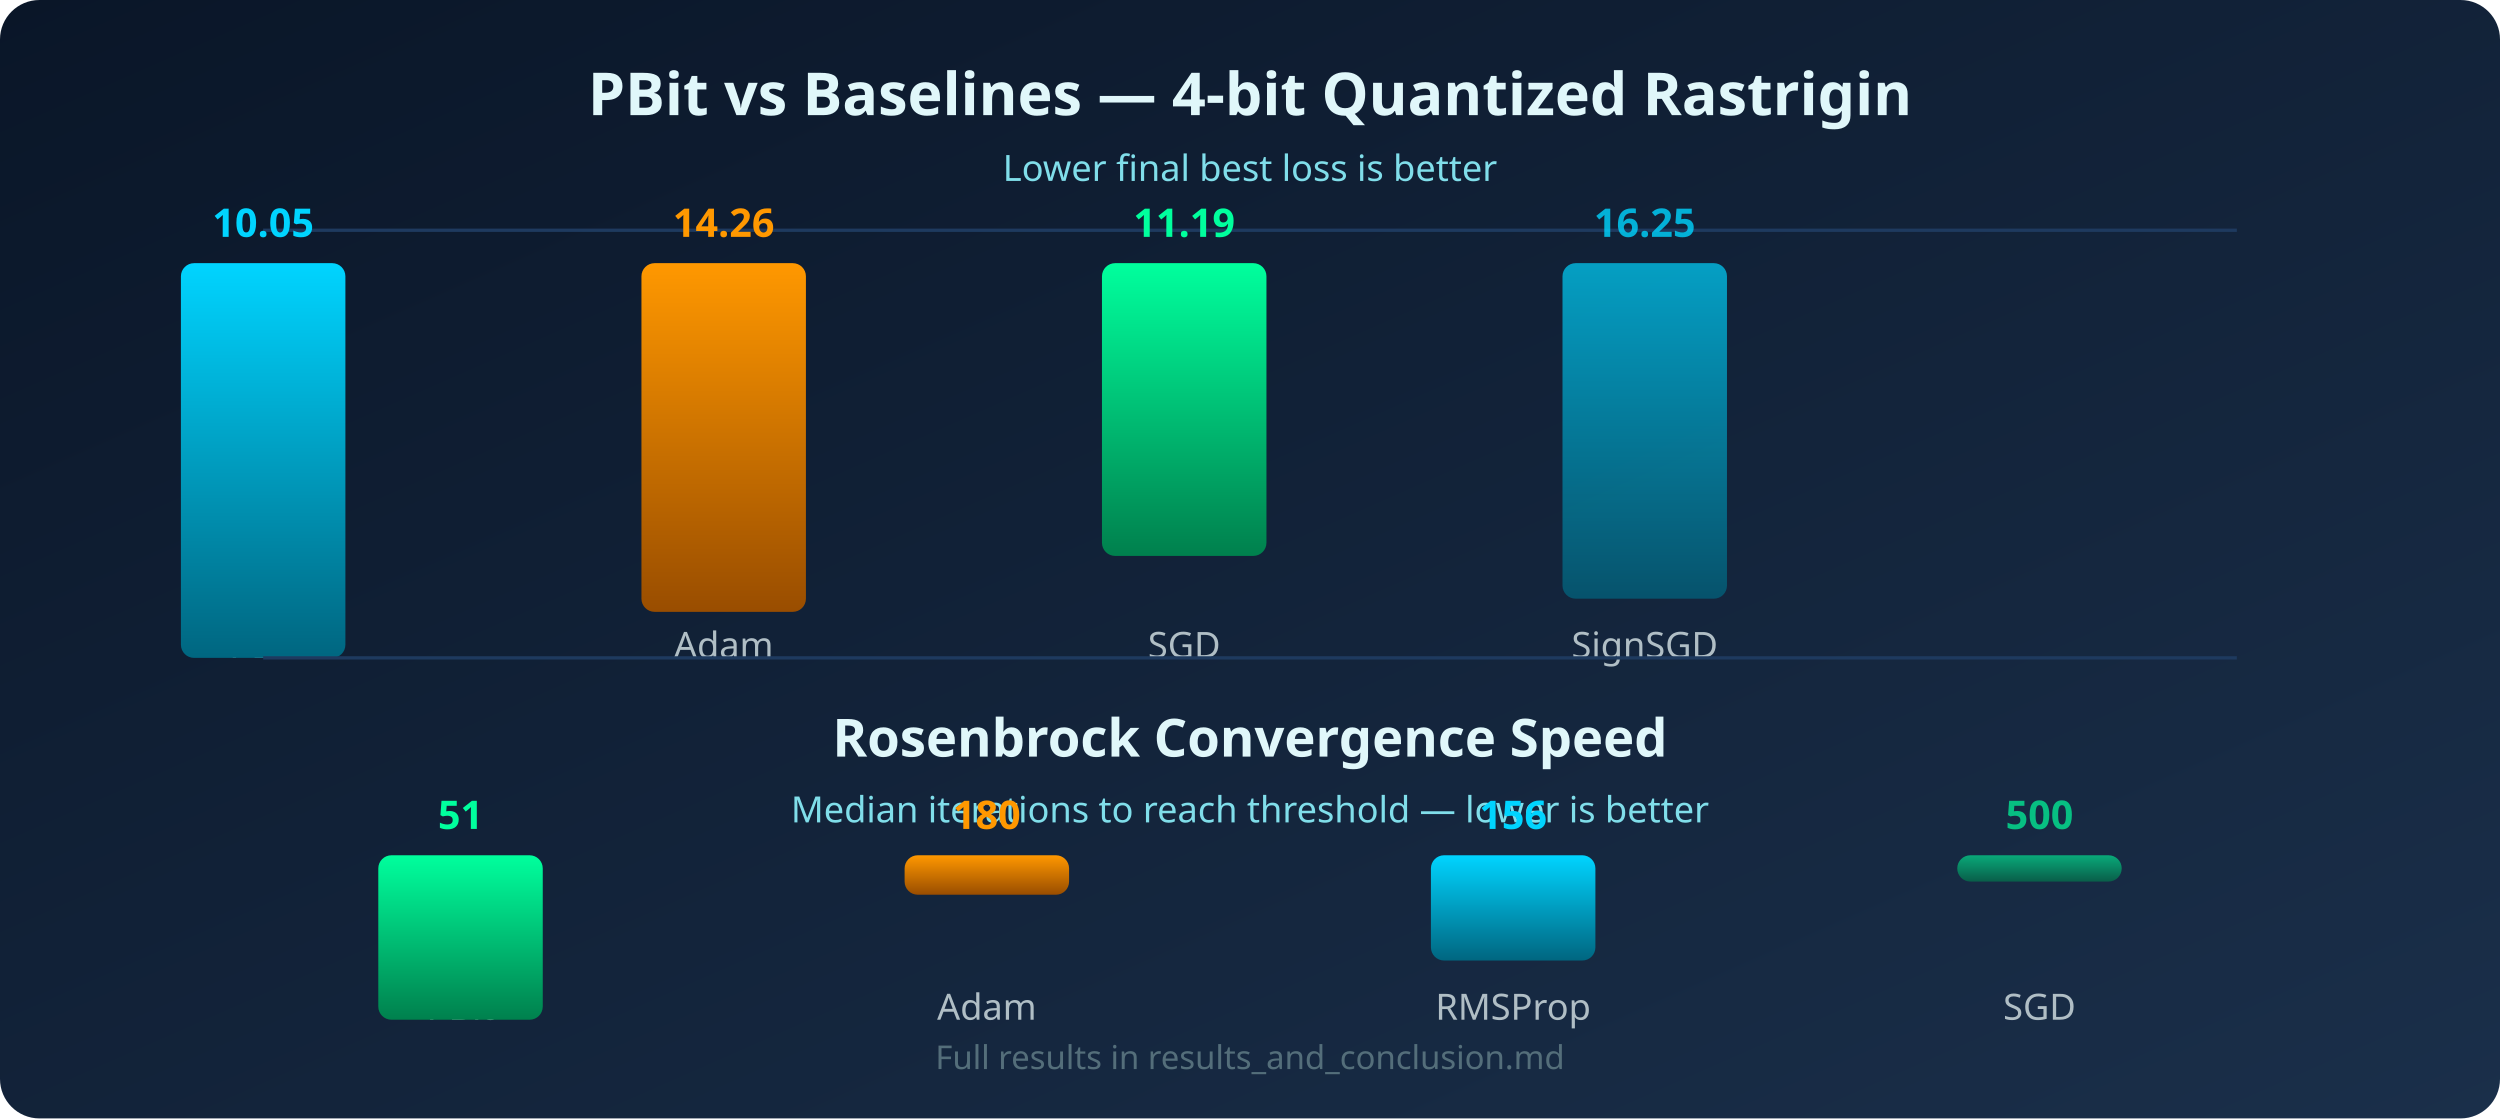
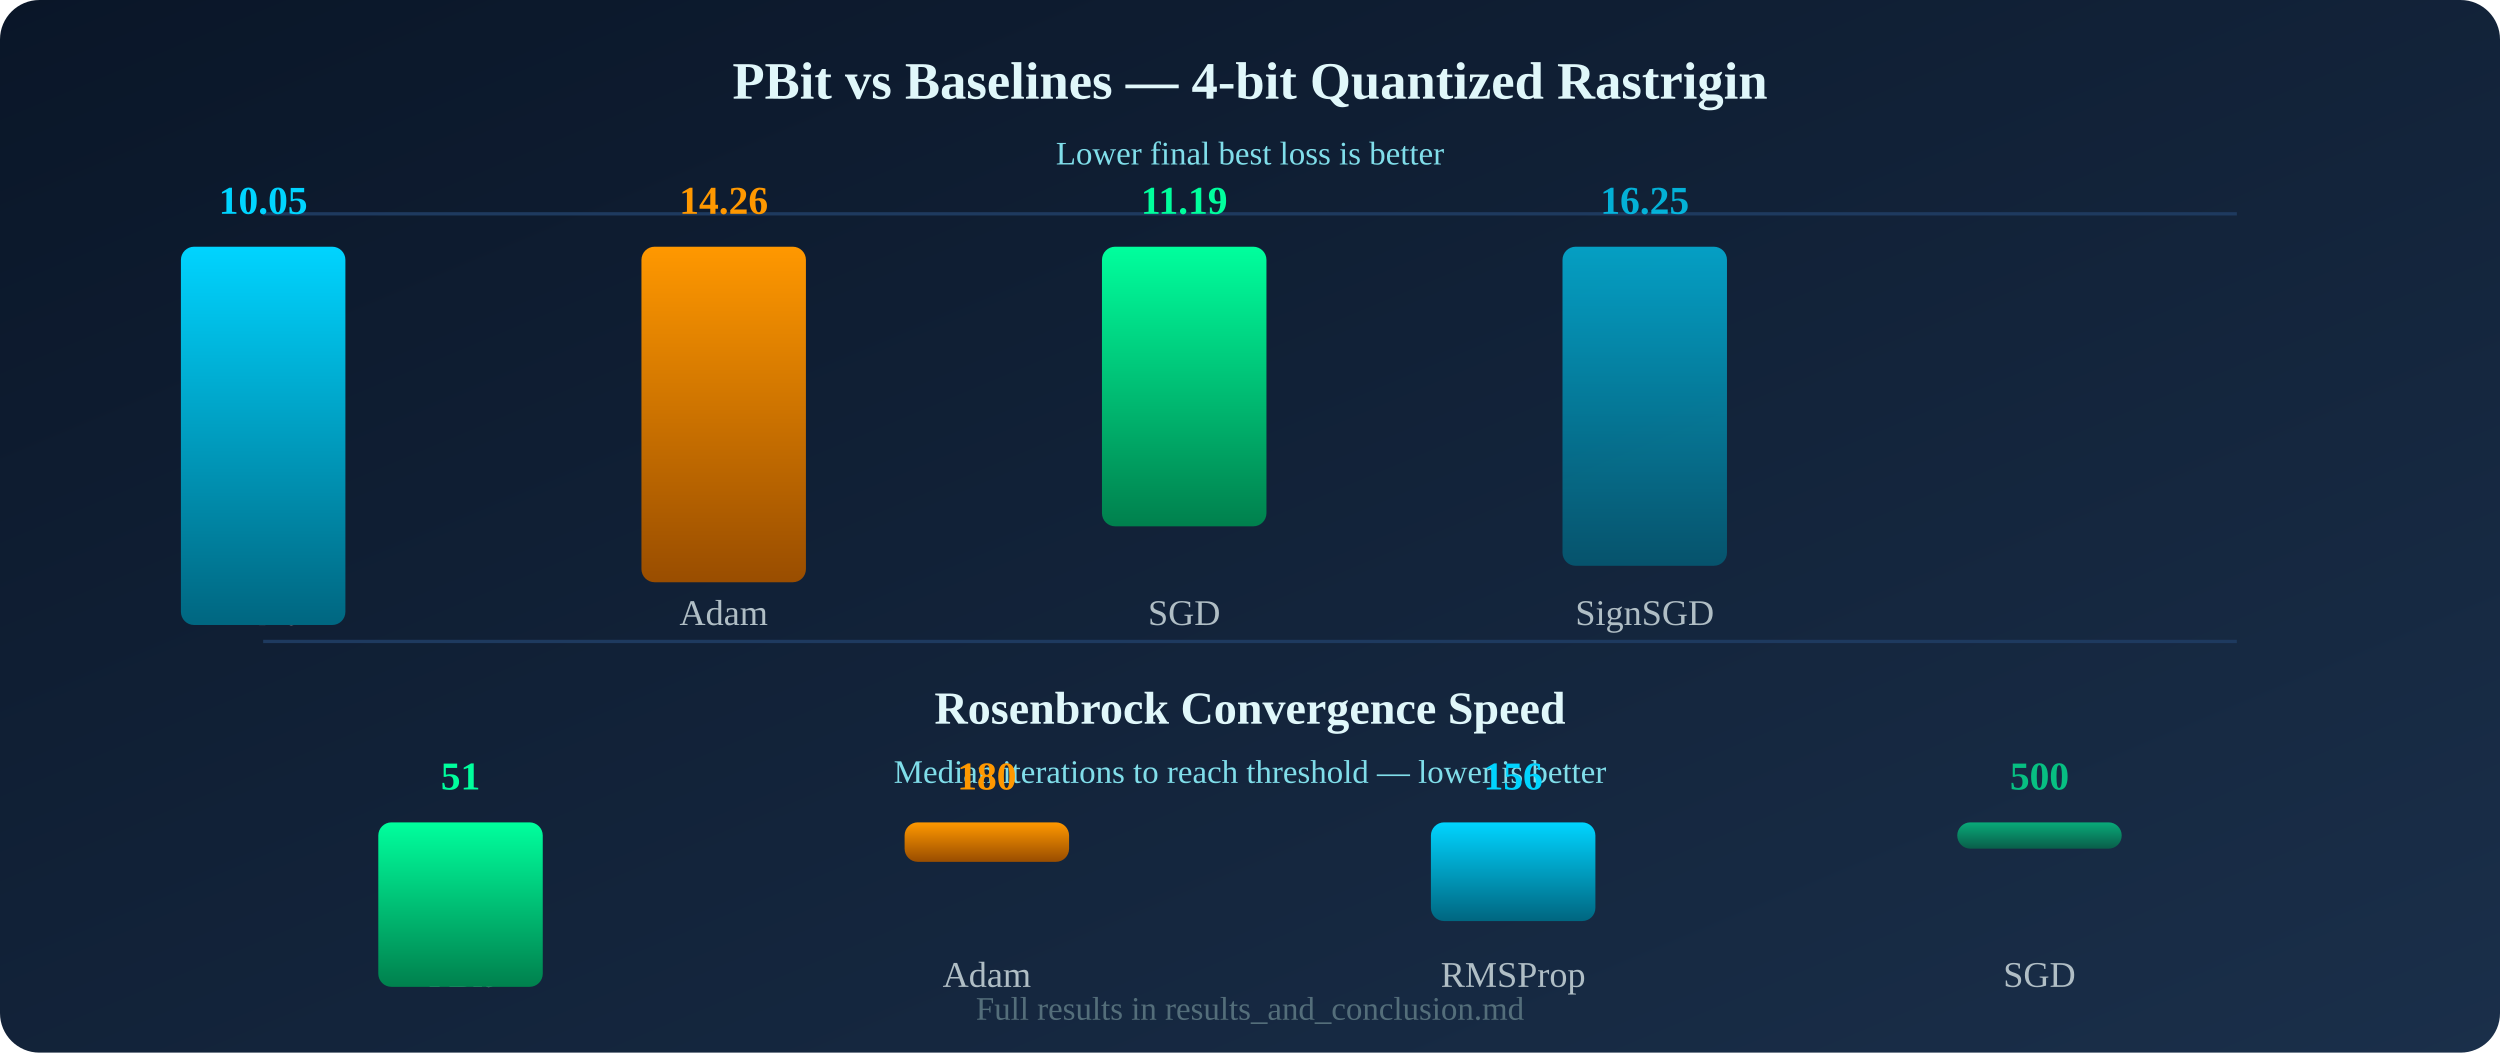
- <svg xmlns="http://www.w3.org/2000/svg" width="100%" height="340" viewBox="0 0 760 340" style="max-width: 760px; font-family: 'Segoe UI', system-ui, sans-serif;">
+ <svg xmlns="http://www.w3.org/2000/svg" width="760" height="320" viewBox="0 0 760 320">
  <defs>
    <linearGradient id="bg2" x1="0%" y1="0%" x2="100%" y2="100%">
      <stop offset="0%" stop-color="#0a1628" />
      <stop offset="100%" stop-color="#1a2f4a" />
    </linearGradient>
    <linearGradient id="bar1" x1="0%" y1="0%" x2="0%" y2="100%">
      <stop offset="0%" stop-color="#00d4ff" />
      <stop offset="100%" stop-color="#006680" />
    </linearGradient>
    <linearGradient id="bar2" x1="0%" y1="0%" x2="0%" y2="100%">
      <stop offset="0%" stop-color="#00ff9d" />
      <stop offset="100%" stop-color="#00804d" />
    </linearGradient>
    <linearGradient id="bar3" x1="0%" y1="0%" x2="0%" y2="100%">
      <stop offset="0%" stop-color="#ff9800" />
      <stop offset="100%" stop-color="#994d00" />
    </linearGradient>
  </defs>
-   <rect width="760" height="340" fill="url(#bg2)" rx="12" />
-   <text x="380" y="35" text-anchor="middle" fill="#e0f7fa" font-size="18" font-weight="bold">
-       PBit vs Baselines — 4-bit Quantized Rastrigin
-     </text>
-   <text x="380" y="55" text-anchor="middle" fill="#80deea" font-size="11">
-       Lower final best loss is better
-     </text>
-   <line x1="80" y1="70" x2="680" y2="70" stroke="#1e3a5f" stroke-width="1" />
-   <g transform="translate(80, 80)">
-     <text x="0" y="120" text-anchor="middle" fill="#b0bec5" font-size="11">PBit</text>
-     <rect x="-25" y="0" width="50" height="120" fill="url(#bar1)" rx="4">
-       <animate attributeName="height" values="0;120;120" dur="1.5s" fill="freeze" />
-       <animate attributeName="y" values="120;0;0" dur="1.5s" fill="freeze" />
+   <rect width="760" height="320" fill="url(#bg2)" rx="12" />
+   <text x="380" y="30" text-anchor="middle" fill="#e0f7fa" font-size="16" font-weight="bold">
+     PBit vs Baselines — 4-bit Quantized Rastrigin
+   </text>
+   <text x="380" y="50" text-anchor="middle" fill="#80deea" font-size="10">
+     Lower final best loss is better
+   </text>
+   <line x1="80" y1="65" x2="680" y2="65" stroke="#1e3a5f" stroke-width="1" />
+   <g transform="translate(80, 75)">
+     <text x="0" y="115" text-anchor="middle" fill="#b0bec5" font-size="11">PBit</text>
+     <rect x="-25" y="0" width="50" height="115" fill="url(#bar1)" rx="4">
+       <animate attributeName="height" values="0;115;115" dur="1.5s" fill="freeze" />
+       <animate attributeName="y" values="115;0;0" dur="1.5s" fill="freeze" />
    </rect>
-     <text x="0" y="-8" text-anchor="middle" fill="#00d4ff" font-size="12" font-weight="bold">10.05</text>
+     <text x="0" y="-10" text-anchor="middle" fill="#00d4ff" font-size="12" font-weight="bold">10.05</text>
  </g>
-   <g transform="translate(220, 80)">
-     <text x="0" y="120" text-anchor="middle" fill="#b0bec5" font-size="11">Adam</text>
-     <rect x="-25" y="0" width="50" height="106" fill="url(#bar3)" rx="4">
-       <animate attributeName="height" values="0;106;106" dur="1.5s" fill="freeze" begin="0.3s" />
-       <animate attributeName="y" values="120;14;14" dur="1.5s" fill="freeze" begin="0.3s" />
+   <g transform="translate(220, 75)">
+     <text x="0" y="115" text-anchor="middle" fill="#b0bec5" font-size="11">Adam</text>
+     <rect x="-25" y="0" width="50" height="102" fill="url(#bar3)" rx="4">
+       <animate attributeName="height" values="0;102;102" dur="1.5s" fill="freeze" begin="0.3s" />
+       <animate attributeName="y" values="115;13;13" dur="1.5s" fill="freeze" begin="0.3s" />
    </rect>
-     <text x="0" y="-8" text-anchor="middle" fill="#ff9800" font-size="12" font-weight="bold">14.26</text>
+     <text x="0" y="-10" text-anchor="middle" fill="#ff9800" font-size="12" font-weight="bold">14.26</text>
  </g>
-   <g transform="translate(360, 80)">
-     <text x="0" y="120" text-anchor="middle" fill="#b0bec5" font-size="11">SGD</text>
-     <rect x="-25" y="0" width="50" height="89" fill="url(#bar2)" rx="4">
-       <animate attributeName="height" values="0;89;89" dur="1.5s" fill="freeze" begin="0.6s" />
-       <animate attributeName="y" values="120;31;31" dur="1.5s" fill="freeze" begin="0.6s" />
+   <g transform="translate(360, 75)">
+     <text x="0" y="115" text-anchor="middle" fill="#b0bec5" font-size="11">SGD</text>
+     <rect x="-25" y="0" width="50" height="85" fill="url(#bar2)" rx="4">
+       <animate attributeName="height" values="0;85;85" dur="1.5s" fill="freeze" begin="0.6s" />
+       <animate attributeName="y" values="115;30;30" dur="1.5s" fill="freeze" begin="0.6s" />
    </rect>
-     <text x="0" y="-8" text-anchor="middle" fill="#00ff9d" font-size="12" font-weight="bold">11.19</text>
+     <text x="0" y="-10" text-anchor="middle" fill="#00ff9d" font-size="12" font-weight="bold">11.19</text>
  </g>
-   <g transform="translate(500, 80)">
-     <text x="0" y="120" text-anchor="middle" fill="#b0bec5" font-size="11">SignSGD</text>
-     <rect x="-25" y="0" width="50" height="102" fill="url(#bar1)" rx="4" opacity="0.7">
-       <animate attributeName="height" values="0;102;102" dur="1.5s" fill="freeze" begin="0.9s" />
-       <animate attributeName="y" values="120;18;18" dur="1.5s" fill="freeze" begin="0.9s" />
+   <g transform="translate(500, 75)">
+     <text x="0" y="115" text-anchor="middle" fill="#b0bec5" font-size="11">SignSGD</text>
+     <rect x="-25" y="0" width="50" height="97" fill="url(#bar1)" rx="4" opacity="0.7">
+       <animate attributeName="height" values="0;97;97" dur="1.5s" fill="freeze" begin="0.9s" />
+       <animate attributeName="y" values="115;18;18" dur="1.5s" fill="freeze" begin="0.9s" />
    </rect>
-     <text x="0" y="-8" text-anchor="middle" fill="#00d4ff" font-size="12" font-weight="bold" opacity="0.8">16.25</text>
+     <text x="0" y="-10" text-anchor="middle" fill="#00d4ff" font-size="12" font-weight="bold" opacity="0.8">16.25</text>
  </g>
-   <line x1="80" y1="200" x2="680" y2="200" stroke="#1e3a5f" stroke-width="1" />
-   <text x="380" y="230" text-anchor="middle" fill="#e0f7fa" font-size="16" font-weight="bold">
-       Rosenbrock Convergence Speed
-     </text>
-   <text x="380" y="250" text-anchor="middle" fill="#80deea" font-size="11">
-       Median iterations to reach threshold — lower is better
-     </text>
-   <g transform="translate(140, 260)">
+   <line x1="80" y1="195" x2="680" y2="195" stroke="#1e3a5f" stroke-width="1" />
+   <text x="380" y="220" text-anchor="middle" fill="#e0f7fa" font-size="14" font-weight="bold">
+     Rosenbrock Convergence Speed
+   </text>
+   <text x="380" y="238" text-anchor="middle" fill="#80deea" font-size="10">
+     Median iterations to reach threshold — lower is better
+   </text>
+   <g transform="translate(140, 250)">
    <text x="0" y="50" text-anchor="middle" fill="#b0bec5" font-size="11">PBit</text>
    <rect x="-25" y="0" width="50" height="50" fill="url(#bar2)" rx="4">
      <animate attributeName="height" values="0;50;50" dur="1.2s" fill="freeze" begin="1.2s" />
      <animate attributeName="y" values="50;0;0" dur="1.2s" fill="freeze" begin="1.2s" />
    </rect>
-     <text x="0" y="-8" text-anchor="middle" fill="#00ff9d" font-size="12" font-weight="bold">51</text>
+     <text x="0" y="-10" text-anchor="middle" fill="#00ff9d" font-size="12" font-weight="bold">51</text>
  </g>
-   <g transform="translate(300, 260)">
+   <g transform="translate(300, 250)">
    <text x="0" y="50" text-anchor="middle" fill="#b0bec5" font-size="11">Adam</text>
    <rect x="-25" y="0" width="50" height="12" fill="url(#bar3)" rx="4">
      <animate attributeName="height" values="0;12;12" dur="1.2s" fill="freeze" begin="1.5s" />
      <animate attributeName="y" values="50;38;38" dur="1.2s" fill="freeze" begin="1.5s" />
    </rect>
-     <text x="0" y="-8" text-anchor="middle" fill="#ff9800" font-size="12" font-weight="bold">180</text>
+     <text x="0" y="-10" text-anchor="middle" fill="#ff9800" font-size="12" font-weight="bold">180</text>
  </g>
-   <g transform="translate(460, 260)">
+   <g transform="translate(460, 250)">
    <text x="0" y="50" text-anchor="middle" fill="#b0bec5" font-size="11">RMSProp</text>
-     <rect x="-25" y="0" width="50" height="32" fill="url(#bar1)" rx="4">
-       <animate attributeName="height" values="0;32;32" dur="1.2s" fill="freeze" begin="1.8s" />
-       <animate attributeName="y" values="50;18;18" dur="1.2s" fill="freeze" begin="1.8s" />
+     <rect x="-25" y="0" width="50" height="30" fill="url(#bar1)" rx="4">
+       <animate attributeName="height" values="0;30;30" dur="1.2s" fill="freeze" begin="1.8s" />
+       <animate attributeName="y" values="50;20;20" dur="1.2s" fill="freeze" begin="1.8s" />
    </rect>
-     <text x="0" y="-8" text-anchor="middle" fill="#00d4ff" font-size="12" font-weight="bold">156</text>
+     <text x="0" y="-10" text-anchor="middle" fill="#00d4ff" font-size="12" font-weight="bold">156</text>
  </g>
-   <g transform="translate(620, 260)">
+   <g transform="translate(620, 250)">
    <text x="0" y="50" text-anchor="middle" fill="#b0bec5" font-size="11">SGD</text>
    <rect x="-25" y="0" width="50" height="8" fill="url(#bar2)" rx="4" opacity="0.6">
      <animate attributeName="height" values="0;8;8" dur="1.2s" fill="freeze" begin="2.1s" />
      <animate attributeName="y" values="50;42;42" dur="1.2s" fill="freeze" begin="2.1s" />
    </rect>
-     <text x="0" y="-8" text-anchor="middle" fill="#00ff9d" font-size="12" font-weight="bold" opacity="0.7">500</text>
+     <text x="0" y="-10" text-anchor="middle" fill="#00ff9d" font-size="12" font-weight="bold" opacity="0.7">500</text>
  </g>
-   <text x="380" y="325" text-anchor="middle" fill="#546e7a" font-size="10">
-       Full results in results_and_conclusion.md
-     </text>
+   <text x="380" y="310" text-anchor="middle" fill="#546e7a" font-size="10">
+     Full results in results_and_conclusion.md
+   </text>
</svg>
